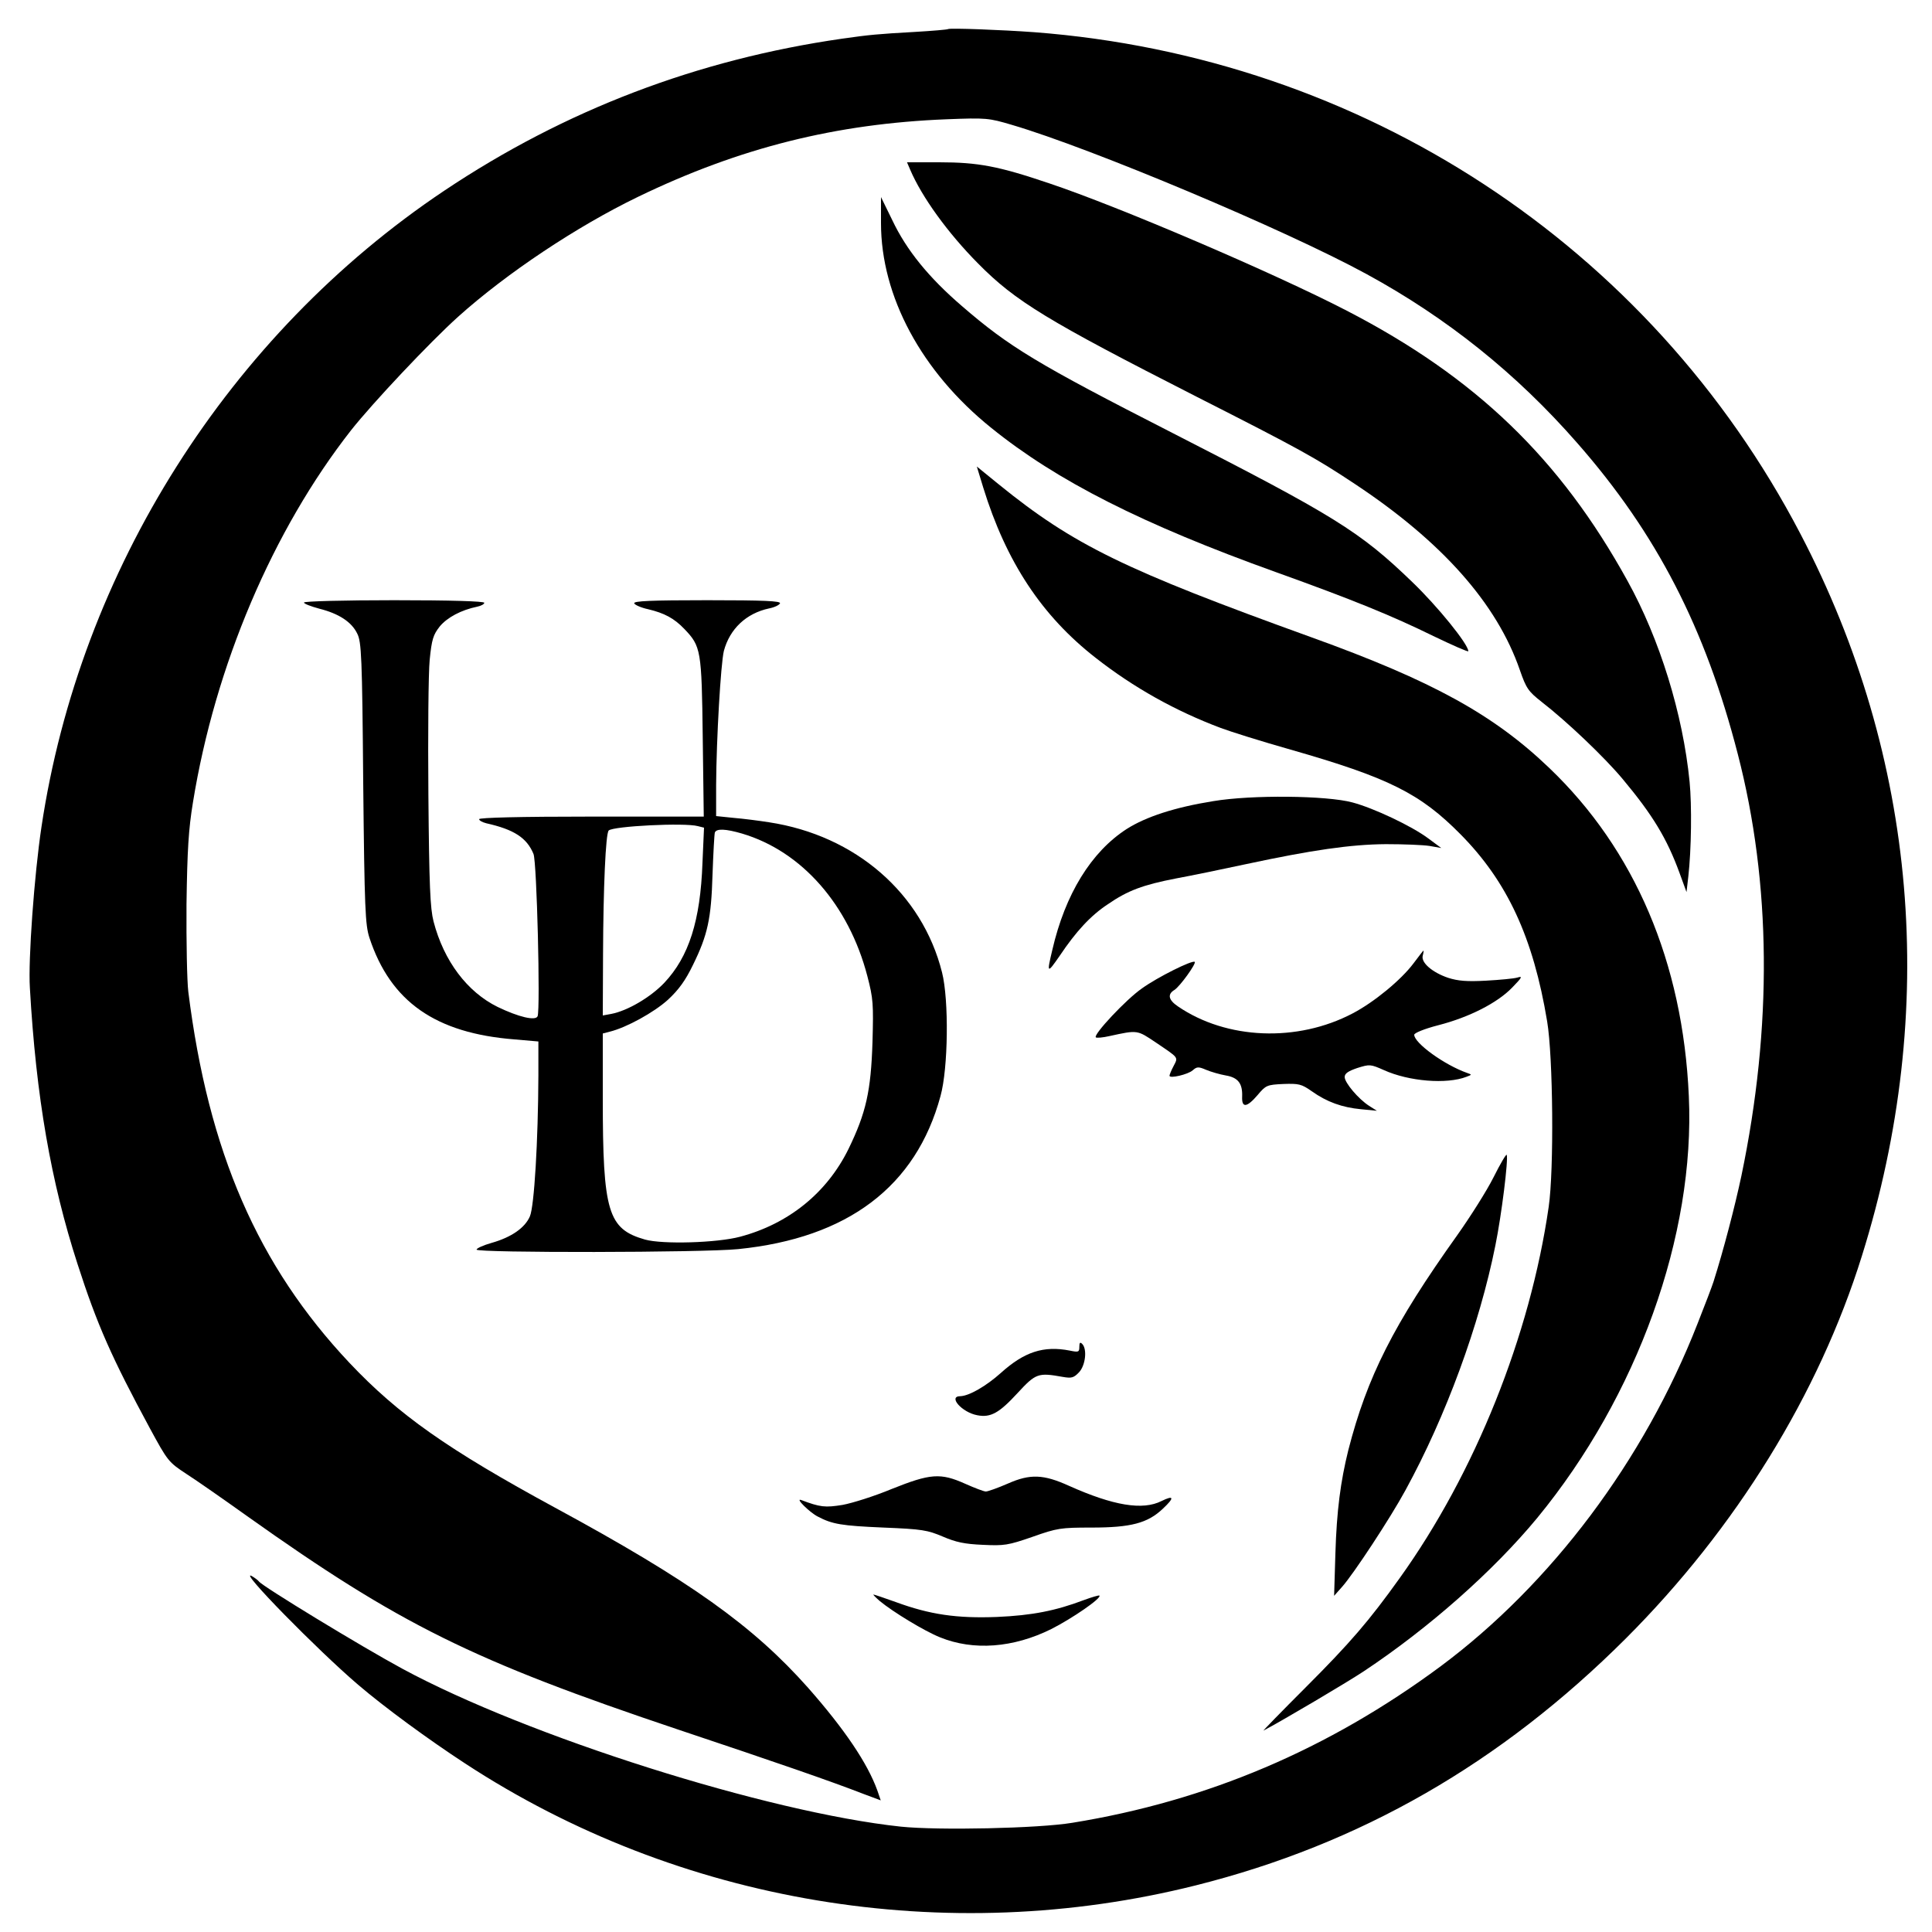
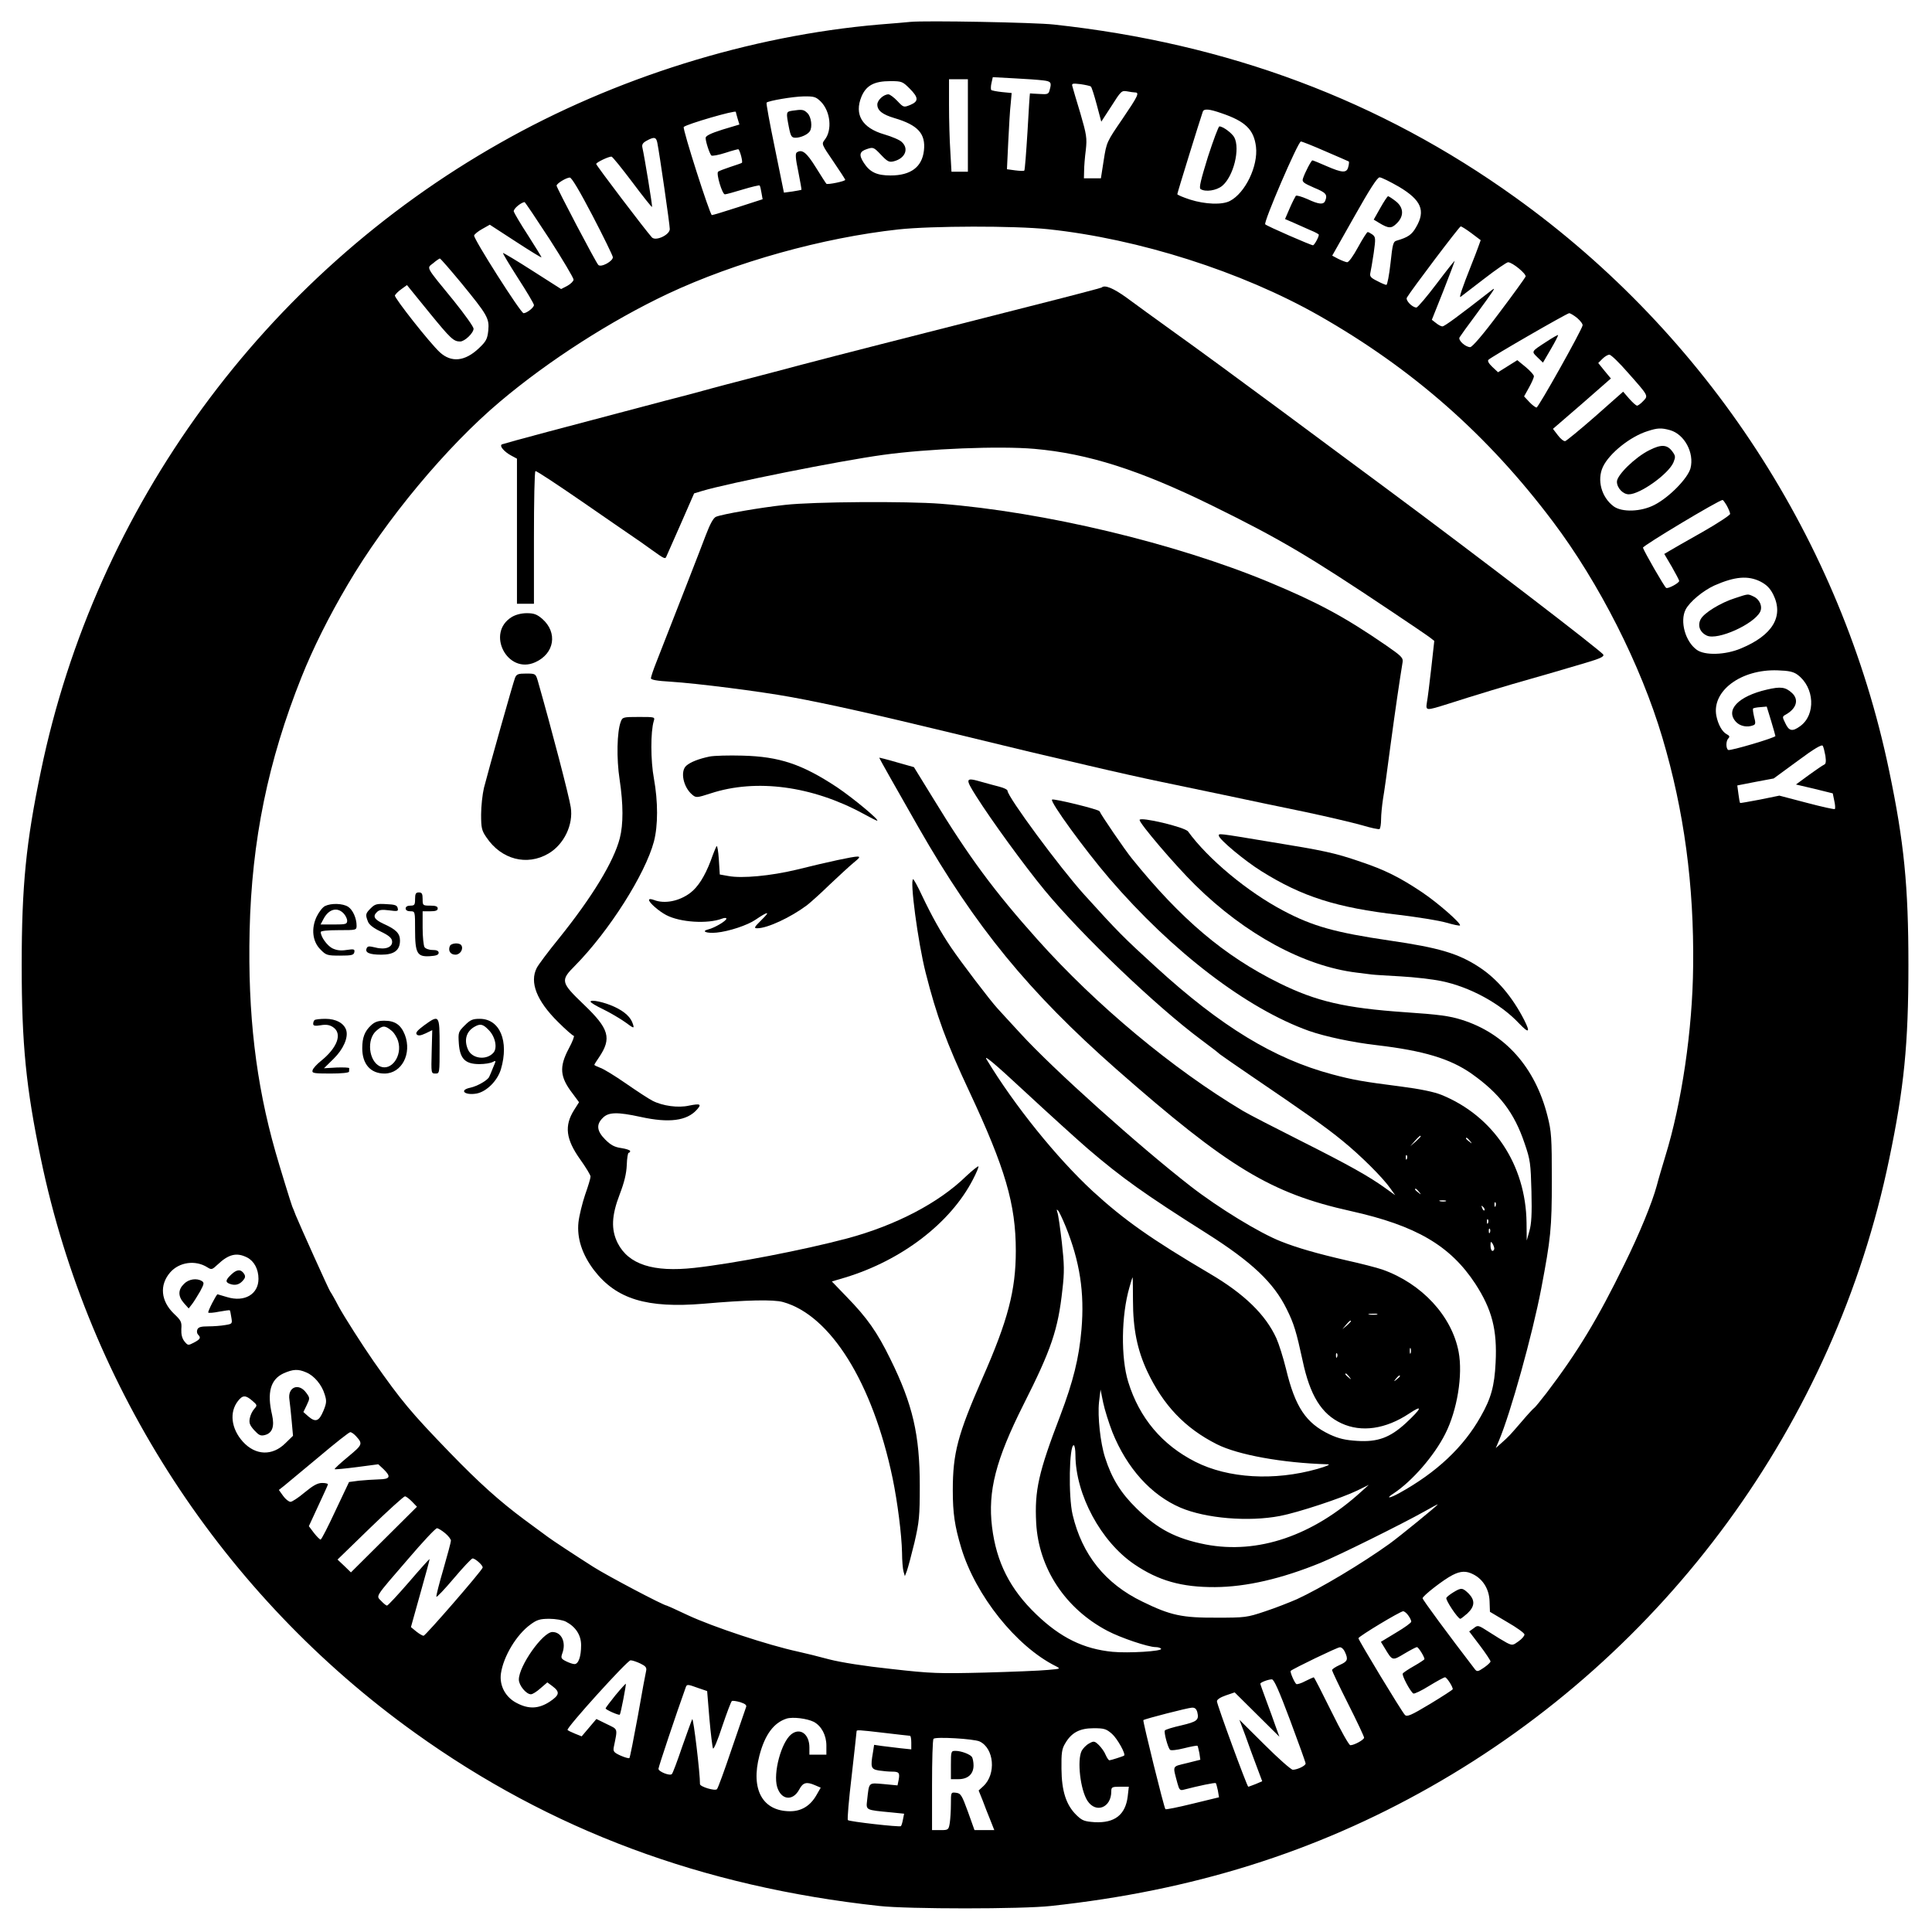
- <svg xmlns="http://www.w3.org/2000/svg" version="1.0" width="750pt" height="750pt" viewBox="0 0 750 750" preserveAspectRatio="xMidYMid meet">
-   <g transform="translate(0,750) scale(0.1,-0.1)" fill="#000000" stroke="none">
-     <path d="M3680 7387 c-3 -2 -61 -7 -130 -11 -142 -8 -175 -11 -280 -26 -563 -81 -1077 -277 -1545 -590 -836 -559 -1415 -1474 -1564 -2470 -28 -186 -52 -517 -45 -625 24 -423 82 -754 185 -1072 76 -236 133 -364 281 -638 69 -127 72 -131 142 -177 39 -25 145 -99 236 -164 591 -420 873 -560 1675 -829 380 -127 591 -200 717 -249 l67 -25 -13 38 c-38 106 -128 239 -269 399 -214 241 -458 415 -982 699 -418 227 -608 361 -798 562 -356 378 -548 819 -626 1441 -5 41 -8 194 -7 340 3 212 8 291 25 395 86 531 310 1057 614 1445 83 105 304 340 415 440 188 169 461 351 699 466 395 191 769 284 1198 301 154 6 163 5 254 -22 306 -90 1061 -407 1376 -579 312 -170 582 -386 818 -656 308 -351 497 -718 623 -1207 130 -502 135 -1058 14 -1638 -25 -118 -69 -287 -108 -410 -5 -16 -33 -90 -62 -163 -208 -532 -568 -1011 -998 -1331 -435 -322 -905 -522 -1429 -607 -132 -22 -521 -30 -666 -15 -516 55 -1449 350 -1935 613 -154 83 -547 322 -557 339 -4 5 -16 14 -28 21 -54 28 255 -287 413 -422 103 -88 272 -212 416 -306 830 -543 1867 -716 2836 -473 638 160 1184 474 1669 958 428 428 750 950 917 1486 299 955 215 1935 -239 2803 -585 1120 -1701 1850 -2974 1947 -122 9 -330 17 -335 12z" />
-     <path d="M3533 6842 c45 -106 146 -246 264 -365 145 -147 269 -222 848 -517 402 -204 463 -238 615 -339 338 -224 551 -464 640 -722 25 -72 33 -83 85 -124 98 -76 243 -214 314 -299 117 -140 172 -231 221 -365 l27 -74 7 60 c12 107 14 276 5 368 -26 264 -116 554 -241 780 -262 475 -589 790 -1090 1049 -282 146 -887 405 -1157 495 -195 66 -274 81 -425 81 l-125 0 12 -28z" />
-     <path d="M3420 6634 c0 -284 157 -577 428 -795 255 -206 587 -374 1105 -560 298 -107 450 -169 611 -248 75 -36 136 -63 136 -59 0 27 -119 174 -218 269 -203 196 -302 257 -932 579 -525 268 -632 333 -816 492 -129 111 -215 217 -270 333 l-44 90 0 -101z" />
-     <path d="M3817 5607 c89 -288 227 -498 438 -662 146 -114 306 -204 484 -271 37 -14 158 -52 271 -84 381 -109 503 -170 660 -329 181 -183 282 -400 336 -726 23 -136 27 -576 6 -720 -72 -499 -286 -1034 -579 -1442 -118 -165 -192 -251 -363 -422 -96 -96 -170 -172 -165 -169 72 38 321 185 389 230 253 168 503 389 674 596 388 472 613 1097 588 1637 -23 519 -210 957 -542 1274 -216 207 -454 338 -923 507 -726 262 -923 358 -1213 593 l-86 70 25 -82z" />
-     <path d="M1180 5161 c0 -5 27 -15 60 -24 75 -19 125 -51 147 -97 16 -32 19 -87 23 -580 5 -491 8 -550 24 -600 82 -249 257 -371 564 -395 l92 -8 0 -131 c-1 -255 -16 -509 -33 -548 -19 -44 -71 -81 -149 -103 -32 -9 -58 -21 -58 -26 0 -13 881 -12 1016 2 425 43 690 243 785 594 30 108 33 373 6 480 -77 307 -336 532 -672 583 -38 6 -100 14 -137 17 l-68 7 0 121 c1 178 18 471 30 520 23 86 87 146 175 165 21 4 40 13 43 20 3 9 -62 12 -283 12 -217 0 -286 -3 -283 -12 2 -6 26 -17 54 -23 63 -15 101 -35 141 -77 64 -67 67 -81 71 -420 l4 -308 -436 0 c-278 0 -436 -4 -436 -10 0 -5 12 -12 28 -16 107 -24 157 -56 183 -119 13 -30 27 -600 16 -630 -8 -19 -74 -3 -155 36 -118 58 -209 178 -249 332 -13 51 -17 137 -20 492 -2 237 0 472 5 523 8 81 14 98 39 130 29 35 83 64 146 77 15 3 27 10 27 15 0 6 -128 10 -350 10 -194 0 -350 -4 -350 -9z m1529 -868 l24 -6 -6 -136 c-8 -226 -53 -365 -148 -466 -53 -56 -143 -109 -206 -121 l-33 -6 1 238 c1 255 10 469 22 480 17 17 295 31 346 17z m172 -29 c232 -69 414 -277 486 -553 23 -88 24 -109 20 -256 -6 -191 -25 -275 -93 -415 -84 -171 -233 -291 -421 -341 -90 -24 -301 -30 -369 -11 -144 41 -164 107 -164 548 l0 252 27 7 c65 16 172 75 226 124 42 39 68 75 97 135 57 116 71 179 76 351 3 83 7 156 9 163 6 16 41 15 106 -4z" />
-     <path d="M4710 4390 c-150 -24 -262 -61 -336 -108 -138 -89 -239 -253 -289 -470 -22 -92 -20 -93 29 -22 63 94 120 156 187 200 77 53 136 75 265 100 60 11 181 36 269 55 257 55 408 77 545 78 69 0 145 -3 170 -7 l45 -8 -50 37 c-64 48 -212 118 -295 140 -100 27 -391 30 -540 5z" />
-     <path d="M5487 3760 c-48 -64 -152 -150 -236 -194 -215 -113 -489 -102 -678 27 -37 25 -42 47 -14 64 22 14 85 102 79 109 -9 8 -144 -59 -205 -103 -61 -42 -190 -180 -179 -190 3 -3 27 -1 53 5 110 24 107 24 180 -25 90 -61 87 -56 69 -91 -9 -17 -16 -34 -16 -38 0 -12 72 5 90 21 16 14 22 15 52 2 19 -8 54 -18 77 -22 47 -8 65 -31 63 -82 -2 -45 18 -43 60 6 32 38 36 40 100 43 60 2 70 0 110 -28 59 -42 118 -63 191 -70 l62 -6 -30 19 c-42 27 -95 90 -95 112 0 14 14 23 49 35 48 15 51 15 103 -8 97 -44 244 -56 321 -26 21 8 22 8 2 15 -88 31 -205 116 -205 148 0 7 39 23 93 37 121 31 230 87 287 146 39 40 42 46 20 39 -14 -4 -68 -9 -122 -12 -74 -4 -108 -1 -146 11 -62 21 -106 59 -99 86 3 11 4 20 3 20 -1 0 -18 -22 -39 -50z" />
-     <path d="M5798 2930 c-26 -52 -90 -153 -141 -225 -247 -346 -350 -550 -423 -835 -30 -121 -45 -235 -50 -400 l-5 -165 31 35 c44 49 188 268 246 375 157 287 287 641 349 950 24 118 51 335 44 352 -2 4 -25 -35 -51 -87z" />
-     <path d="M4190 2272 c0 -21 -3 -22 -37 -15 -102 20 -177 -5 -268 -87 -57 -51 -123 -89 -157 -90 -49 0 6 -63 66 -74 52 -10 85 9 156 86 71 77 80 80 175 63 35 -6 43 -4 64 18 25 27 32 90 12 110 -8 8 -11 5 -11 -11z" />
-     <path d="M3462 1720 c-67 -28 -153 -55 -191 -62 -68 -11 -87 -9 -161 19 -25 9 33 -48 64 -64 57 -30 92 -36 256 -43 150 -6 171 -10 230 -35 51 -22 85 -29 155 -32 83 -4 98 -2 193 31 96 34 110 36 229 36 153 0 218 17 277 73 46 43 44 54 -5 30 -73 -37 -187 -18 -359 59 -99 45 -151 47 -237 9 -39 -17 -78 -31 -86 -31 -8 0 -44 14 -80 30 -96 43 -135 40 -285 -20z" />
-     <path d="M3415 1285 c52 -43 174 -117 234 -141 130 -53 285 -41 432 32 81 41 196 120 187 130 -2 2 -29 -6 -59 -17 -111 -42 -202 -60 -339 -66 -155 -6 -260 9 -393 58 -45 16 -83 29 -86 29 -3 0 8 -11 24 -25z" />
+ <svg xmlns="http://www.w3.org/2000/svg" version="1.0" width="1024pt" height="1024pt" viewBox="0 0 1024 1024" preserveAspectRatio="xMidYMid meet">
+   <g transform="translate(0,1024) scale(0.1,-0.1)" fill="#000000" stroke="none">
+     <path d="M4825 10124 c-22 -2 -96 -9 -165 -14 -686 -59 -1401 -282 -2010 -628 -1251 -708 -2143 -1928 -2433 -3328 -79 -378 -102 -609 -102 -1029 0 -420 23 -651 102 -1029 253 -1218 965 -2311 1982 -3040 720 -517 1524 -816 2461 -918 152 -17 758 -17 910 0 752 81 1401 285 2010 630 1251 708 2143 1928 2433 3328 79 378 102 609 102 1029 0 420 -23 651 -102 1029 -253 1218 -965 2311 -1982 3040 -716 514 -1522 816 -2446 916 -98 11 -682 22 -760 14z m703 -310 c43 -5 47 -11 35 -52 -5 -21 -11 -23 -54 -20 -27 1 -50 3 -50 3 -1 0 -7 -91 -13 -202 -7 -112 -14 -205 -17 -207 -2 -3 -24 -2 -48 1 l-44 6 7 146 c4 80 9 171 13 202 l5 56 -51 5 c-28 3 -54 8 -57 11 -3 3 -3 20 1 37 l7 31 111 -6 c62 -3 131 -8 155 -11z m-398 -239 l0 -245 -43 0 -44 0 -6 107 c-4 58 -7 168 -7 245 l0 138 50 0 50 0 0 -245z m-309 196 c48 -48 49 -68 4 -87 -35 -14 -36 -14 -69 21 -18 19 -40 35 -47 35 -26 0 -59 -31 -59 -54 0 -32 27 -53 91 -72 125 -37 166 -83 156 -172 -10 -87 -69 -132 -177 -132 -72 0 -109 17 -141 66 -28 43 -24 61 16 74 33 11 36 10 74 -30 35 -37 44 -41 68 -35 60 15 82 66 43 102 -10 11 -53 29 -94 41 -117 34 -159 105 -120 200 25 59 67 82 153 82 60 0 65 -2 102 -39z m961 10 c4 -3 18 -47 31 -96 l24 -90 54 83 c50 79 54 83 82 78 16 -3 36 -6 43 -6 25 0 15 -20 -68 -142 -82 -120 -83 -121 -98 -217 l-15 -96 -45 0 -45 0 1 40 c0 22 4 72 9 110 7 64 4 81 -29 195 -21 69 -40 133 -42 142 -5 16 0 17 43 12 26 -4 51 -9 55 -13z m-1432 -79 c52 -52 62 -152 21 -203 -17 -22 -17 -23 46 -115 35 -51 63 -95 63 -97 0 -8 -94 -27 -100 -21 -3 3 -28 42 -56 87 -49 79 -73 98 -101 79 -8 -5 -7 -31 8 -101 10 -52 18 -95 17 -97 -2 -1 -23 -5 -48 -9 l-45 -6 -48 236 c-27 130 -47 239 -44 241 10 10 139 32 195 33 57 1 66 -2 92 -27z m2124 -62 c127 -43 172 -87 183 -178 12 -102 -57 -245 -138 -287 -41 -22 -132 -18 -211 7 -37 12 -68 25 -68 29 0 7 121 397 135 437 6 17 33 15 99 -8z m-2574 7 c0 -1 4 -17 9 -34 l10 -33 -90 -27 c-63 -20 -89 -33 -89 -44 0 -20 20 -81 30 -93 5 -4 38 2 75 14 36 12 68 20 69 19 10 -12 24 -69 18 -72 -4 -3 -32 -12 -62 -22 -30 -10 -59 -21 -64 -25 -11 -11 22 -120 36 -120 7 0 50 12 96 26 46 14 86 23 88 21 3 -3 7 -20 10 -39 l6 -34 -130 -42 c-71 -23 -133 -42 -139 -42 -10 0 -157 459 -149 467 15 15 276 91 276 80z m-416 -164 c11 -54 66 -433 66 -457 0 -31 -75 -66 -95 -44 -32 35 -295 381 -295 389 0 8 64 39 81 39 5 0 54 -61 110 -135 56 -75 103 -134 105 -132 3 3 -39 260 -51 314 -4 17 2 26 22 37 40 22 51 20 57 -11z m3541 -45 c66 -28 122 -53 124 -54 2 -2 1 -15 -3 -29 -8 -33 -31 -32 -116 5 -38 17 -71 30 -74 30 -6 0 -40 -65 -50 -96 -6 -18 2 -24 59 -49 63 -26 72 -36 59 -69 -9 -22 -33 -20 -95 9 -30 13 -57 21 -61 17 -3 -4 -18 -33 -32 -65 l-25 -58 44 -19 c25 -11 65 -29 90 -40 25 -10 45 -21 45 -24 0 -13 -24 -56 -31 -56 -11 0 -243 101 -253 111 -11 9 174 439 189 439 6 0 64 -23 130 -52z m-3885 -340 c58 -111 106 -210 108 -220 4 -21 -63 -58 -77 -42 -13 13 -221 409 -221 420 0 11 50 42 70 43 10 0 52 -71 120 -201z m4275 152 c119 -71 142 -127 90 -215 -22 -39 -43 -53 -101 -70 -20 -5 -23 -17 -34 -120 -7 -63 -17 -115 -22 -115 -5 0 -27 9 -49 21 -33 16 -40 24 -36 42 3 12 11 60 18 106 11 78 10 85 -7 98 -10 7 -21 13 -25 13 -4 0 -27 -36 -51 -80 -25 -46 -49 -80 -58 -80 -8 1 -29 9 -47 18 l-32 17 117 207 c81 144 122 208 134 208 10 0 56 -23 103 -50z m-4502 -278 c70 -109 127 -205 127 -214 0 -8 -15 -23 -33 -33 l-33 -17 -152 97 c-84 54 -155 96 -156 94 -2 -2 34 -62 80 -134 46 -71 84 -135 84 -142 0 -13 -38 -43 -55 -43 -15 0 -268 398 -262 412 2 7 22 23 44 35 l39 22 137 -89 c75 -49 137 -87 137 -84 0 3 -32 55 -71 116 -40 61 -73 118 -76 127 -3 13 35 46 57 50 3 0 62 -88 133 -197z m2643 53 c480 -51 1023 -224 1434 -457 497 -283 895 -633 1241 -1093 245 -325 466 -761 580 -1145 115 -387 168 -782 163 -1210 -3 -339 -61 -729 -148 -1010 -14 -47 -35 -116 -45 -155 -24 -89 -92 -255 -171 -415 -141 -289 -248 -466 -413 -683 -32 -41 -61 -77 -65 -79 -4 -2 -34 -34 -67 -73 -64 -74 -65 -76 -109 -115 l-28 -25 17 40 c61 144 177 560 224 806 50 264 56 316 56 574 0 226 -2 258 -23 340 -65 258 -225 438 -455 510 -63 20 -121 28 -300 40 -317 22 -470 57 -668 155 -291 144 -520 338 -780 660 -36 44 -165 233 -171 250 -3 10 -245 69 -252 62 -12 -11 172 -264 303 -417 336 -391 729 -691 1059 -809 86 -30 230 -61 362 -76 245 -29 386 -71 500 -151 148 -105 226 -206 281 -370 30 -87 32 -106 36 -254 3 -120 0 -172 -11 -210 l-14 -50 -1 95 c-4 307 -176 565 -451 677 -40 16 -113 31 -213 44 -203 26 -255 35 -367 65 -307 82 -588 253 -934 569 -171 156 -201 186 -381 385 -128 142 -405 517 -405 549 0 6 -19 15 -42 21 -24 6 -67 18 -96 26 -86 25 -88 19 -28 -76 79 -126 256 -369 364 -500 198 -239 588 -612 827 -790 73 -55 75 -56 101 -78 12 -9 88 -62 169 -117 284 -193 391 -268 480 -341 95 -77 215 -196 255 -254 l25 -35 -50 36 c-90 65 -196 124 -452 253 -139 70 -277 141 -305 158 -372 222 -779 561 -1089 908 -230 257 -365 440 -554 750 l-101 164 -92 26 c-51 15 -92 25 -92 24 0 -3 83 -150 208 -369 302 -528 584 -872 1049 -1282 594 -522 819 -658 1243 -752 346 -77 527 -183 660 -386 88 -136 116 -243 107 -418 -6 -123 -24 -189 -79 -285 -91 -162 -233 -296 -432 -406 -53 -29 -74 -30 -29 -1 97 64 214 198 273 315 64 126 94 313 71 435 -36 190 -195 362 -404 436 -29 10 -114 32 -191 49 -152 35 -261 66 -346 100 -113 44 -332 178 -480 293 -274 213 -727 619 -900 808 -53 57 -108 118 -123 134 -38 41 -194 246 -246 323 -56 83 -103 168 -154 275 -22 48 -44 87 -47 87 -19 0 25 -333 66 -495 58 -229 110 -371 231 -629 191 -408 247 -598 247 -846 0 -209 -42 -369 -177 -675 -131 -299 -157 -397 -157 -594 0 -121 10 -190 45 -306 76 -251 290 -520 499 -625 29 -15 29 -15 -40 -21 -38 -4 -188 -10 -334 -14 -244 -6 -283 -5 -495 19 -142 15 -268 35 -330 51 -55 15 -129 33 -165 41 -158 34 -451 131 -584 193 -59 28 -110 51 -112 51 -16 0 -317 159 -389 205 -93 59 -222 144 -240 158 -5 4 -62 46 -125 92 -133 99 -239 194 -395 355 -207 214 -257 274 -405 485 -61 88 -153 232 -185 290 -20 39 -41 75 -45 80 -7 9 -161 351 -183 405 -5 14 -13 34 -18 45 -7 18 -66 209 -89 290 -104 365 -147 730 -137 1171 11 479 98 902 275 1345 61 153 145 321 244 489 202 345 527 735 809 972 257 217 588 429 889 571 358 168 820 297 1222 341 176 19 614 20 794 1z m2243 -21 l49 -37 -13 -36 c-7 -20 -23 -61 -35 -91 -52 -131 -69 -182 -58 -173 7 5 64 49 125 96 62 48 119 87 126 87 23 0 98 -62 93 -76 -3 -7 -66 -95 -141 -194 -85 -114 -142 -180 -153 -180 -26 1 -65 37 -56 52 4 7 44 63 89 123 94 128 105 145 84 129 -182 -142 -253 -194 -264 -194 -7 0 -22 8 -34 18 l-22 17 61 153 c33 84 60 156 60 159 0 3 -43 -51 -95 -120 -53 -70 -101 -127 -108 -127 -23 1 -59 39 -50 53 25 42 278 377 285 377 5 0 30 -16 57 -36z m-5355 -263 c140 -171 150 -188 144 -253 -5 -45 -11 -57 -50 -94 -74 -70 -146 -77 -207 -21 -54 50 -242 289 -238 301 3 7 19 23 35 34 l29 21 117 -144 c115 -141 130 -155 165 -155 24 0 71 45 71 68 0 10 -47 76 -105 148 -153 187 -144 171 -109 199 16 14 32 24 35 25 4 0 54 -58 113 -129z m5916 -187 c17 -15 30 -32 28 -39 -7 -30 -234 -435 -244 -435 -5 0 -23 13 -38 29 l-28 30 26 47 c14 25 26 52 26 60 0 7 -20 29 -44 49 l-44 36 -51 -32 -51 -32 -30 28 c-19 18 -27 32 -21 38 16 16 415 246 428 247 6 0 26 -12 43 -26z m270 -291 c109 -123 107 -120 79 -149 -12 -13 -27 -24 -32 -24 -6 0 -24 17 -42 37 l-32 37 -147 -130 c-81 -71 -153 -130 -160 -132 -7 -2 -25 12 -39 31 l-26 34 154 133 153 134 -34 41 -33 41 22 22 c12 12 28 22 37 22 9 0 54 -44 100 -97z m222 -303 c76 -22 129 -120 108 -202 -15 -54 -113 -154 -191 -194 -71 -37 -172 -40 -216 -8 -65 48 -90 140 -57 210 34 72 146 161 237 189 52 17 72 18 119 5z m301 -401 c9 -17 17 -36 17 -43 0 -6 -66 -50 -147 -96 -82 -46 -160 -91 -175 -100 l-27 -16 40 -68 c21 -37 39 -71 39 -75 0 -11 -59 -43 -69 -37 -10 6 -117 193 -123 213 -2 10 403 253 422 253 3 0 13 -14 23 -31z m177 -401 c33 -17 51 -35 68 -68 58 -116 -2 -217 -171 -287 -83 -35 -192 -38 -234 -7 -61 44 -90 151 -59 213 22 42 92 100 153 128 109 48 178 53 243 21z m197 -494 c91 -67 98 -213 14 -273 -41 -30 -59 -26 -78 15 -17 34 -17 36 1 46 58 32 72 80 34 115 -35 32 -60 35 -133 18 -152 -35 -223 -109 -163 -172 21 -22 59 -30 91 -17 12 4 13 13 4 45 -5 22 -8 42 -5 44 2 2 19 6 38 7 l34 3 23 -75 c12 -41 23 -78 23 -81 0 -9 -240 -80 -250 -74 -13 8 -13 48 1 62 8 8 6 14 -10 22 -24 13 -45 52 -54 97 -25 132 131 248 325 241 59 -2 83 -7 105 -23z m148 -430 c4 -30 3 -43 -7 -47 -7 -3 -44 -28 -81 -55 l-68 -50 98 -23 97 -24 8 -39 c5 -21 6 -41 3 -44 -2 -3 -70 12 -149 33 l-145 38 -103 -21 c-57 -11 -104 -19 -105 -18 -2 2 -6 23 -9 48 l-6 45 97 19 96 18 127 93 c86 64 128 89 133 80 4 -6 10 -31 14 -53z m-3910 -2082 c181 -155 300 -240 632 -450 238 -151 354 -260 423 -401 38 -76 51 -120 84 -272 39 -185 100 -284 206 -333 106 -49 234 -31 359 52 75 50 67 28 -18 -51 -84 -77 -149 -101 -258 -94 -63 4 -97 12 -145 34 -126 60 -183 144 -232 348 -15 61 -38 133 -51 162 -57 125 -170 235 -352 342 -312 184 -454 284 -622 438 -190 176 -414 453 -562 698 -17 28 42 -21 201 -169 124 -115 275 -252 335 -304z m1765 65 c0 -2 -12 -14 -27 -28 l-28 -24 24 28 c23 25 31 32 31 24z m261 -24 c13 -16 12 -17 -3 -4 -10 7 -18 15 -18 17 0 8 8 3 21 -13z m-334 -95 c-3 -8 -6 -5 -6 6 -1 11 2 17 5 13 3 -3 4 -12 1 -19z m64 -175 c13 -16 12 -17 -3 -4 -10 7 -18 15 -18 17 0 8 8 3 21 -13z m142 -50 c-7 -2 -21 -2 -30 0 -10 3 -4 5 12 5 17 0 24 -2 18 -5z m264 -25 c-3 -8 -6 -5 -6 6 -1 11 2 17 5 13 3 -3 4 -12 1 -19z m-59 -23 c-3 -3 -9 2 -12 12 -6 14 -5 15 5 6 7 -7 10 -15 7 -18z m-2220 -85 c75 -185 101 -350 84 -547 -13 -152 -44 -275 -112 -455 -116 -303 -137 -397 -128 -570 13 -241 155 -455 378 -572 70 -37 216 -86 255 -86 13 0 26 -4 29 -9 8 -13 -173 -24 -257 -16 -154 15 -276 75 -404 198 -140 134 -212 277 -235 464 -23 190 20 356 166 647 148 293 184 398 207 611 11 93 10 133 -3 250 -9 77 -19 149 -24 160 -4 13 -4 17 3 10 6 -5 24 -44 41 -85z m2239 18 c-3 -8 -6 -5 -6 6 -1 11 2 17 5 13 3 -3 4 -12 1 -19z m10 -50 c-3 -8 -6 -5 -6 6 -1 11 2 17 5 13 3 -3 4 -12 1 -19z m23 -85 c0 -7 -4 -13 -10 -13 -5 0 -10 12 -10 28 0 21 2 24 10 12 5 -8 10 -21 10 -27z m-6610 -48 c37 -19 60 -62 60 -113 0 -82 -74 -125 -166 -97 -27 8 -50 15 -51 15 -6 0 -54 -93 -49 -97 3 -3 29 -1 58 5 29 5 54 9 56 7 2 -1 5 -18 8 -37 6 -34 5 -35 -32 -41 -22 -4 -62 -7 -90 -7 -39 0 -53 -4 -58 -17 -4 -9 -2 -21 4 -27 16 -16 12 -24 -22 -42 -31 -16 -32 -16 -51 7 -12 16 -17 36 -16 64 3 38 -1 46 -38 81 -71 68 -79 153 -21 220 48 55 134 67 197 27 22 -14 25 -13 55 15 58 55 101 65 156 37z m4695 -227 c0 -152 23 -263 75 -375 85 -181 201 -303 370 -388 111 -56 347 -99 585 -106 20 0 2 -9 -54 -25 -227 -64 -471 -50 -645 38 -176 89 -297 232 -356 423 -40 129 -37 353 6 501 8 30 16 54 17 54 1 0 2 -55 2 -122z m1293 -75 c-10 -2 -28 -2 -40 0 -13 2 -5 4 17 4 22 1 32 -1 23 -4z m-138 -36 c0 -2 -10 -12 -22 -23 l-23 -19 19 23 c18 21 26 27 26 19z m317 -169 c-3 -7 -5 -2 -5 12 0 14 2 19 5 13 2 -7 2 -19 0 -25z m-390 -20 c-3 -8 -6 -5 -6 6 -1 11 2 17 5 13 3 -3 4 -12 1 -19z m-5464 -82 c42 -17 83 -66 98 -117 11 -34 10 -46 -7 -87 -23 -55 -41 -62 -79 -30 l-27 24 18 37 c17 36 17 38 -3 65 -40 55 -100 30 -89 -37 3 -20 8 -71 12 -113 l7 -78 -40 -39 c-69 -69 -159 -66 -226 8 -62 69 -72 156 -26 215 25 32 40 33 76 2 27 -23 27 -25 11 -43 -10 -11 -21 -33 -24 -50 -5 -25 0 -37 23 -63 25 -27 34 -32 57 -26 39 10 52 45 38 107 -28 119 -8 188 61 220 50 22 77 24 120 5z m5528 -23 c13 -16 12 -17 -3 -4 -17 13 -22 21 -14 21 2 0 10 -8 17 -17z m269 3 c0 -2 -8 -10 -17 -17 -16 -13 -17 -12 -4 4 13 16 21 21 21 13z m-1524 -297 c77 -191 205 -333 361 -400 134 -57 360 -76 527 -44 95 18 328 95 410 135 l61 30 -40 -36 c-257 -234 -548 -333 -825 -280 -158 31 -255 82 -366 191 -84 82 -132 160 -167 270 -25 77 -40 218 -32 293 l8 67 14 -69 c8 -38 30 -108 49 -157z m-4009 -21 c37 -41 35 -45 -42 -109 -41 -34 -74 -64 -71 -66 2 -2 55 3 117 11 l114 15 28 -26 c41 -40 35 -53 -25 -54 -29 -1 -77 -4 -106 -7 l-52 -7 -72 -152 c-39 -84 -74 -153 -79 -153 -4 0 -20 16 -35 35 l-27 36 49 106 c27 58 51 110 52 115 2 4 -11 8 -30 8 -25 0 -48 -13 -93 -50 -33 -28 -67 -50 -75 -50 -9 0 -27 14 -39 31 l-23 32 28 22 c16 13 99 82 184 153 85 72 160 131 166 131 6 1 20 -9 31 -21z m3813 -100 c1 -210 135 -459 312 -579 128 -87 251 -122 428 -121 165 1 352 44 560 129 94 38 434 207 548 271 39 22 72 40 72 38 0 -5 -201 -169 -255 -208 -146 -105 -367 -237 -491 -294 -39 -17 -115 -47 -170 -65 -95 -32 -106 -33 -254 -33 -185 -1 -246 12 -395 85 -197 95 -320 249 -370 461 -23 97 -18 368 6 368 5 0 9 -24 9 -52z m-3517 -246 l27 -28 -175 -174 -175 -174 -35 34 -36 34 173 168 c95 92 178 167 184 167 5 1 22 -12 37 -27z m176 -168 c17 -14 31 -32 31 -40 0 -7 -18 -75 -40 -151 -22 -75 -39 -141 -37 -146 1 -5 43 39 92 97 49 58 94 106 100 106 16 -1 57 -39 53 -49 -6 -19 -303 -361 -313 -361 -5 0 -23 10 -39 23 l-28 23 50 179 c28 99 50 180 49 182 -1 1 -51 -54 -110 -123 -59 -68 -111 -124 -116 -124 -4 0 -18 11 -30 24 -28 30 -40 12 143 224 76 89 144 162 152 162 7 0 26 -12 43 -26z m5451 -219 c52 -27 83 -80 85 -142 l2 -56 91 -54 c51 -29 92 -59 92 -66 0 -8 -14 -24 -31 -36 -30 -22 -33 -23 -63 -8 -17 9 -58 34 -92 56 -59 38 -61 39 -83 21 l-24 -17 57 -75 c31 -41 56 -79 56 -84 0 -5 -16 -20 -35 -33 -32 -22 -37 -22 -48 -8 -142 185 -277 368 -277 376 0 12 111 99 159 123 43 22 73 23 111 3z m-346 -217 c9 -12 16 -27 16 -33 0 -6 -36 -32 -80 -58 l-81 -49 22 -36 c39 -65 39 -65 102 -27 32 19 62 35 67 35 8 0 40 -51 40 -64 0 -2 -25 -19 -55 -36 -30 -17 -57 -35 -60 -40 -6 -10 40 -96 56 -106 5 -3 43 15 83 40 41 25 79 46 85 46 9 0 41 -49 41 -63 0 -3 -54 -38 -120 -78 -103 -62 -123 -70 -134 -58 -18 19 -246 396 -246 406 1 10 220 142 237 143 6 0 19 -10 27 -22z m-4465 -33 c52 -27 81 -71 81 -125 0 -60 -14 -100 -35 -100 -9 0 -29 7 -45 15 -26 13 -28 18 -20 41 22 58 -3 114 -52 114 -51 0 -178 -180 -178 -252 0 -31 39 -78 64 -78 9 0 31 14 51 32 l36 31 27 -20 c41 -31 38 -47 -14 -82 -58 -38 -111 -41 -174 -8 -60 30 -94 92 -85 157 13 90 82 206 157 260 34 25 50 30 100 30 32 0 72 -7 87 -15z m4129 -160 c19 -41 15 -51 -28 -70 -22 -10 -40 -22 -40 -27 0 -4 38 -85 85 -178 47 -93 85 -174 85 -180 0 -11 -52 -40 -73 -40 -7 0 -51 78 -101 180 -49 99 -90 180 -93 180 -2 0 -22 -9 -44 -20 -22 -12 -43 -18 -48 -16 -10 7 -35 65 -30 70 13 12 247 125 260 125 9 1 21 -10 27 -24z m-3734 -62 c27 -13 34 -21 31 -37 -3 -12 -23 -119 -44 -240 -22 -120 -42 -221 -45 -224 -3 -3 -24 3 -47 13 -35 16 -40 22 -36 44 21 104 24 93 -37 123 l-55 27 -39 -46 -39 -46 -35 14 c-20 8 -38 17 -40 20 -6 12 317 369 334 369 10 0 33 -8 52 -17z m3444 -301 c45 -121 82 -223 82 -229 0 -12 -44 -33 -68 -33 -9 0 -77 60 -150 133 l-133 132 31 -82 c16 -46 43 -119 60 -164 l30 -80 -35 -15 c-19 -7 -36 -14 -39 -14 -6 0 -166 435 -166 453 0 9 18 21 47 31 l47 16 118 -117 119 -118 -20 55 c-10 30 -33 92 -50 138 -17 46 -31 85 -31 88 0 7 42 23 61 23 11 1 37 -57 97 -217z m-3137 171 l47 -16 12 -146 c7 -80 16 -152 19 -158 4 -7 26 46 49 117 24 71 47 132 51 134 4 3 24 0 45 -6 27 -9 35 -16 30 -27 -3 -9 -37 -108 -76 -221 -38 -113 -73 -209 -78 -213 -10 -11 -90 13 -90 27 1 54 -35 354 -41 344 -4 -8 -28 -74 -54 -148 -25 -74 -49 -138 -54 -143 -11 -11 -71 13 -71 28 0 10 95 294 145 433 6 16 11 15 66 -5z m2645 -128 c10 -42 -1 -50 -85 -70 -45 -10 -84 -22 -87 -27 -6 -9 15 -88 27 -102 4 -5 36 -2 75 8 36 9 68 15 71 13 2 -3 6 -20 10 -39 l5 -35 -72 -18 c-80 -20 -75 -9 -49 -108 9 -33 14 -38 32 -33 81 21 167 39 171 35 2 -2 7 -20 11 -39 l6 -36 -140 -34 c-77 -19 -142 -32 -144 -29 -8 9 -121 468 -117 472 9 7 235 65 257 66 16 1 24 -6 29 -24z m-2033 -51 c41 -22 67 -71 67 -126 l0 -48 -45 0 -45 0 0 38 c0 71 -49 107 -96 70 -53 -42 -97 -205 -75 -279 21 -70 83 -77 117 -14 20 38 39 43 86 22 l28 -12 -23 -40 c-32 -56 -79 -85 -139 -85 -146 0 -210 115 -163 295 29 111 76 174 144 196 33 10 107 1 144 -17z m1581 -64 c28 -25 74 -107 64 -115 -5 -4 -71 -25 -78 -25 -4 0 -13 13 -20 29 -6 16 -23 39 -36 52 -23 22 -27 22 -52 8 -15 -8 -32 -26 -39 -39 -25 -50 -7 -207 31 -265 45 -68 126 -36 126 50 0 23 4 25 46 25 l47 0 -6 -52 c-12 -97 -69 -141 -174 -136 -56 4 -67 8 -98 38 -54 53 -78 126 -79 245 -1 84 2 106 20 135 33 57 77 80 150 80 56 0 67 -3 98 -30z m-1204 5 c69 -8 128 -15 133 -15 4 0 7 -16 7 -36 l0 -36 -57 6 c-32 4 -76 9 -99 12 l-41 6 -6 -39 c-14 -80 -11 -90 31 -97 20 -3 51 -6 69 -6 38 0 43 -6 36 -44 l-6 -29 -73 7 c-83 7 -77 12 -88 -85 -6 -54 -10 -52 127 -65 l69 -7 -6 -30 c-3 -17 -8 -33 -11 -36 -7 -6 -273 24 -281 32 -4 3 5 109 20 234 14 125 26 231 26 236 0 9 5 9 150 -8z m502 -45 c77 -36 89 -173 20 -237 l-25 -23 21 -52 c11 -29 29 -77 41 -105 l21 -53 -53 0 -52 0 -35 98 c-32 88 -38 97 -63 100 -27 3 -27 3 -27 -60 0 -35 -3 -80 -6 -100 -6 -37 -8 -38 -50 -38 l-44 0 0 238 c0 131 3 242 8 246 11 12 213 0 244 -14z" />
+     <path d="M4198 9653 c-32 -5 -32 -8 -17 -86 10 -51 15 -57 36 -57 27 0 64 17 75 34 15 22 8 76 -12 96 -20 20 -28 21 -82 13z" />
+     <path d="M6402 9408 c-37 -120 -48 -164 -39 -170 26 -17 85 -8 115 17 60 50 96 196 64 257 -13 23 -60 58 -79 58 -5 0 -32 -73 -61 -162z" />
+     <path d="M7316 9138 l-35 -62 28 -17 c51 -31 66 -31 94 -3 40 39 37 85 -6 118 -19 15 -37 26 -40 26 -3 0 -22 -28 -41 -62z" />
+     <path d="M5839 8716 c-2 -2 -173 -47 -379 -99 -696 -177 -1014 -258 -1200 -307 -102 -27 -237 -63 -300 -79 -63 -16 -149 -39 -190 -50 -41 -12 -151 -41 -245 -65 -547 -144 -831 -220 -864 -231 -17 -7 11 -40 51 -61 l28 -15 0 -384 0 -385 45 0 45 0 0 349 c0 193 3 352 8 354 4 3 117 -72 252 -165 135 -93 256 -177 270 -186 14 -9 55 -38 91 -64 74 -53 75 -53 82 -35 3 6 37 84 76 172 l70 160 43 13 c137 41 725 159 958 191 239 33 617 48 802 32 285 -25 558 -112 943 -301 360 -177 510 -266 945 -557 102 -68 196 -132 209 -142 l23 -18 -16 -144 c-9 -79 -19 -161 -23 -181 -7 -46 -7 -46 111 -9 143 46 322 100 436 132 95 27 143 41 295 86 74 22 97 32 93 43 -6 16 -670 525 -1149 880 -93 69 -342 253 -553 410 -212 157 -467 344 -567 415 -100 72 -216 156 -259 188 -68 49 -115 69 -131 53z" />
+     <path d="M4161 7564 c-130 -14 -332 -49 -366 -63 -14 -6 -31 -37 -54 -97 -28 -75 -143 -369 -262 -673 -16 -40 -29 -79 -29 -86 0 -8 32 -14 103 -18 141 -9 473 -51 642 -82 192 -35 441 -91 850 -190 398 -97 467 -113 725 -173 140 -33 311 -71 380 -85 69 -14 222 -46 340 -71 118 -25 312 -66 430 -90 118 -25 253 -57 299 -70 47 -14 88 -23 93 -20 4 3 8 26 8 51 0 25 5 73 10 107 6 33 24 162 40 286 26 193 48 342 64 440 4 23 -6 33 -87 89 -218 150 -360 227 -622 336 -496 206 -1191 372 -1739 415 -181 14 -675 11 -825 -6z" />
+     <path d="M2713 6970 c-139 -84 -24 -307 124 -240 102 46 120 157 37 230 -28 24 -44 30 -82 30 -29 0 -59 -8 -79 -20z" />
+     <path d="M2730 6648 c-10 -25 -140 -486 -165 -584 -8 -34 -15 -98 -15 -141 0 -71 3 -85 28 -121 79 -118 215 -153 329 -86 82 48 133 153 118 246 -9 59 -100 408 -175 671 -11 36 -12 37 -61 37 -42 0 -51 -3 -59 -22z" />
+     <path d="M3290 6414 c-20 -52 -23 -195 -6 -305 20 -133 20 -238 1 -312 -32 -124 -146 -311 -322 -530 -57 -70 -110 -141 -118 -157 -39 -76 -1 -174 112 -286 41 -41 79 -74 84 -74 5 0 -6 -30 -26 -67 -52 -98 -48 -151 20 -239 l34 -46 -26 -41 c-53 -84 -44 -155 32 -262 30 -42 55 -83 55 -91 0 -9 -13 -52 -29 -97 -15 -45 -31 -110 -35 -145 -9 -84 19 -171 83 -255 118 -153 280 -202 580 -177 228 20 370 23 421 9 252 -70 475 -427 581 -934 26 -126 48 -298 50 -395 0 -41 4 -86 8 -100 l7 -24 11 29 c6 17 24 84 40 150 25 109 28 137 28 300 0 270 -37 431 -156 672 -70 143 -123 218 -231 329 l-79 82 71 21 c299 91 557 288 676 518 19 36 32 68 30 71 -3 2 -32 -21 -64 -51 -146 -143 -375 -262 -632 -331 -234 -62 -601 -133 -810 -156 -218 -24 -348 18 -406 131 -36 72 -33 146 11 260 24 63 35 108 37 154 1 36 6 65 10 65 4 0 8 4 8 9 0 5 -21 12 -47 16 -36 5 -56 16 -85 45 -45 45 -49 80 -13 115 30 31 77 32 201 5 150 -33 245 -21 298 39 26 29 18 33 -42 21 -57 -13 -140 -2 -194 26 -18 9 -81 50 -140 91 -59 41 -121 79 -138 84 -16 6 -30 13 -30 15 0 2 11 20 25 40 68 101 54 151 -80 279 -124 119 -126 128 -46 208 180 183 371 484 417 657 22 85 22 210 0 333 -18 96 -18 249 -1 305 7 22 6 22 -79 22 -84 0 -87 -1 -96 -26z" />
+     <path d="M3760 6230 c-57 -12 -100 -29 -122 -48 -34 -29 -17 -114 31 -154 20 -17 24 -17 98 7 241 79 538 39 807 -107 38 -21 72 -38 75 -38 16 1 -126 119 -212 177 -186 123 -306 163 -502 168 -71 2 -150 0 -175 -5z" />
+     <path d="M6040 5894 c0 -19 189 -241 296 -346 264 -260 576 -429 854 -463 30 -4 66 -8 80 -10 14 -2 83 -6 154 -10 71 -4 168 -15 216 -25 151 -31 313 -119 412 -225 52 -54 60 -48 27 18 -63 123 -144 219 -239 281 -111 73 -214 103 -475 141 -287 42 -408 76 -561 157 -191 100 -402 276 -507 421 -16 23 -257 80 -257 61z" />
+     <path d="M6460 5811 c0 -19 138 -134 225 -188 217 -136 400 -194 730 -232 99 -12 212 -30 250 -41 38 -11 71 -18 73 -15 9 9 -116 119 -201 176 -118 79 -198 119 -327 162 -137 47 -189 58 -484 106 -276 46 -266 44 -266 32z" />
+     <path d="M3798 5755 c-4 -6 -18 -40 -31 -77 -32 -84 -68 -140 -109 -171 -59 -44 -136 -59 -192 -37 -16 6 -26 6 -26 0 0 -14 51 -59 91 -80 74 -39 220 -48 296 -19 13 5 23 5 23 0 0 -12 -63 -49 -96 -57 -40 -10 -9 -22 44 -17 64 6 164 39 206 68 68 46 81 47 34 1 -41 -41 -44 -46 -24 -46 53 0 176 57 263 122 18 14 72 62 120 109 49 46 106 99 128 117 32 26 36 32 19 32 -24 0 -151 -27 -324 -70 -134 -32 -287 -47 -360 -33 l-45 8 -5 80 c-3 44 -8 75 -12 70z" />
+     <path d="M2200 5475 c0 -31 -3 -35 -25 -35 -16 0 -25 -6 -25 -15 0 -9 9 -15 25 -15 25 0 25 0 25 -98 0 -125 11 -144 78 -140 34 2 47 7 47 18 0 10 -10 15 -33 15 -18 0 -37 7 -42 15 -5 8 -10 54 -10 103 l0 87 40 0 c29 0 40 4 40 15 0 11 -11 15 -40 15 -39 0 -40 1 -40 35 0 28 -4 35 -20 35 -16 0 -20 -7 -20 -35z" />
+     <path d="M1723 5438 c-13 -6 -32 -31 -44 -55 -31 -64 -23 -134 20 -176 29 -30 36 -32 103 -32 62 0 73 3 76 18 3 16 -1 18 -41 12 -32 -5 -53 -2 -76 9 -28 15 -61 61 -61 86 0 6 35 10 95 10 93 0 95 0 95 24 0 39 -20 84 -45 100 -28 18 -89 20 -122 4z m97 -38 c11 -11 20 -29 20 -40 0 -18 -7 -20 -70 -20 l-71 0 16 30 c27 51 71 64 105 30z" />
+     <path d="M1965 5426 c-28 -28 -29 -34 -15 -70 6 -17 29 -35 67 -53 42 -20 59 -34 61 -50 5 -33 -35 -49 -88 -35 -34 8 -42 8 -47 -5 -9 -22 15 -33 78 -33 68 0 99 23 99 75 0 38 -21 59 -88 89 -47 22 -58 39 -35 61 12 13 27 15 65 10 45 -6 50 -5 46 11 -3 16 -14 20 -61 22 -50 3 -60 0 -82 -22z" />
+     <path d="M2384 5225 c-10 -25 4 -45 30 -45 25 0 44 30 31 50 -10 15 -55 12 -61 -5z" />
+     <path d="M3130 4931 c0 -5 30 -23 68 -41 37 -18 89 -49 116 -68 46 -34 48 -34 41 -11 -11 37 -43 67 -99 93 -54 25 -126 40 -126 27z" />
+     <path d="M1667 4833 c-4 -3 -7 -12 -7 -20 0 -10 10 -12 40 -7 29 5 47 2 65 -10 51 -34 24 -109 -66 -181 -20 -16 -40 -38 -42 -47 -5 -16 4 -18 94 -18 59 0 99 4 99 10 0 6 1 13 1 18 1 4 -29 5 -66 4 l-68 -4 51 50 c52 51 79 113 67 152 -12 37 -54 60 -110 60 -28 0 -55 -3 -58 -7z" />
+     <path d="M2246 4804 c-35 -26 -45 -39 -37 -47 8 -8 21 -6 47 6 l35 17 -3 -115 c-3 -114 -3 -115 20 -115 22 0 22 1 22 145 0 168 -1 169 -84 109z" />
+     <path d="M2463 4805 c-34 -34 -35 -37 -31 -97 6 -80 34 -108 109 -108 28 0 59 5 70 11 19 10 19 9 3 -28 -8 -21 -18 -44 -21 -50 -7 -18 -63 -50 -100 -58 -62 -13 -30 -42 33 -31 53 10 111 68 129 129 44 149 -6 267 -112 267 -38 0 -50 -5 -80 -35z m126 -23 c36 -35 49 -97 26 -122 -37 -41 -112 -32 -134 16 -23 51 -10 97 34 122 30 17 44 15 74 -16z" />
+     <path d="M1966 4805 c-33 -31 -46 -64 -46 -121 0 -84 44 -134 118 -134 91 0 146 105 108 205 -21 53 -52 75 -109 75 -33 0 -51 -6 -71 -25z m107 -26 c15 -11 31 -37 37 -57 24 -78 -36 -161 -96 -134 -60 28 -72 144 -19 189 32 28 45 29 78 2z" />
+     <path d="M8195 8428 c-80 -52 -79 -50 -46 -82 l29 -28 42 72 c23 39 40 73 38 74 -1 2 -30 -14 -63 -36z" />
+     <path d="M8742 7854 c-75 -37 -172 -132 -172 -167 0 -33 32 -67 63 -67 60 0 212 109 237 170 11 28 11 34 -7 58 -27 36 -58 38 -121 6z" />
+     <path d="M9197 7070 c-77 -24 -166 -79 -183 -112 -18 -34 -4 -70 33 -87 57 -26 248 60 282 126 14 28 -2 67 -36 82 -30 14 -26 14 -96 -9z" />
+     <path d="M1227 3486 c-31 -29 -34 -41 -11 -50 28 -11 51 -6 70 15 14 15 16 24 8 37 -17 26 -38 25 -67 -2z" />
+     <path d="M975 3435 c-32 -31 -32 -66 0 -102 l25 -28 18 23 c10 13 29 44 43 68 21 39 22 46 9 54 -27 17 -70 11 -95 -15z" />
+     <path d="M7704 1801 c-18 -11 -35 -24 -38 -30 -6 -10 61 -111 74 -111 3 0 20 13 38 29 39 37 41 69 6 105 -32 31 -39 32 -80 7z" />
+     <path d="M3262 1255 c-28 -35 -52 -66 -52 -70 0 -7 70 -38 75 -33 5 5 35 161 32 164 -1 1 -26 -26 -55 -61z" />
+     <path d="M5040 885 l0 -75 40 0 c50 0 80 27 80 73 0 17 -4 37 -8 44 -10 15 -57 33 -88 33 -23 0 -24 -2 -24 -75z" />
  </g>
</svg>
